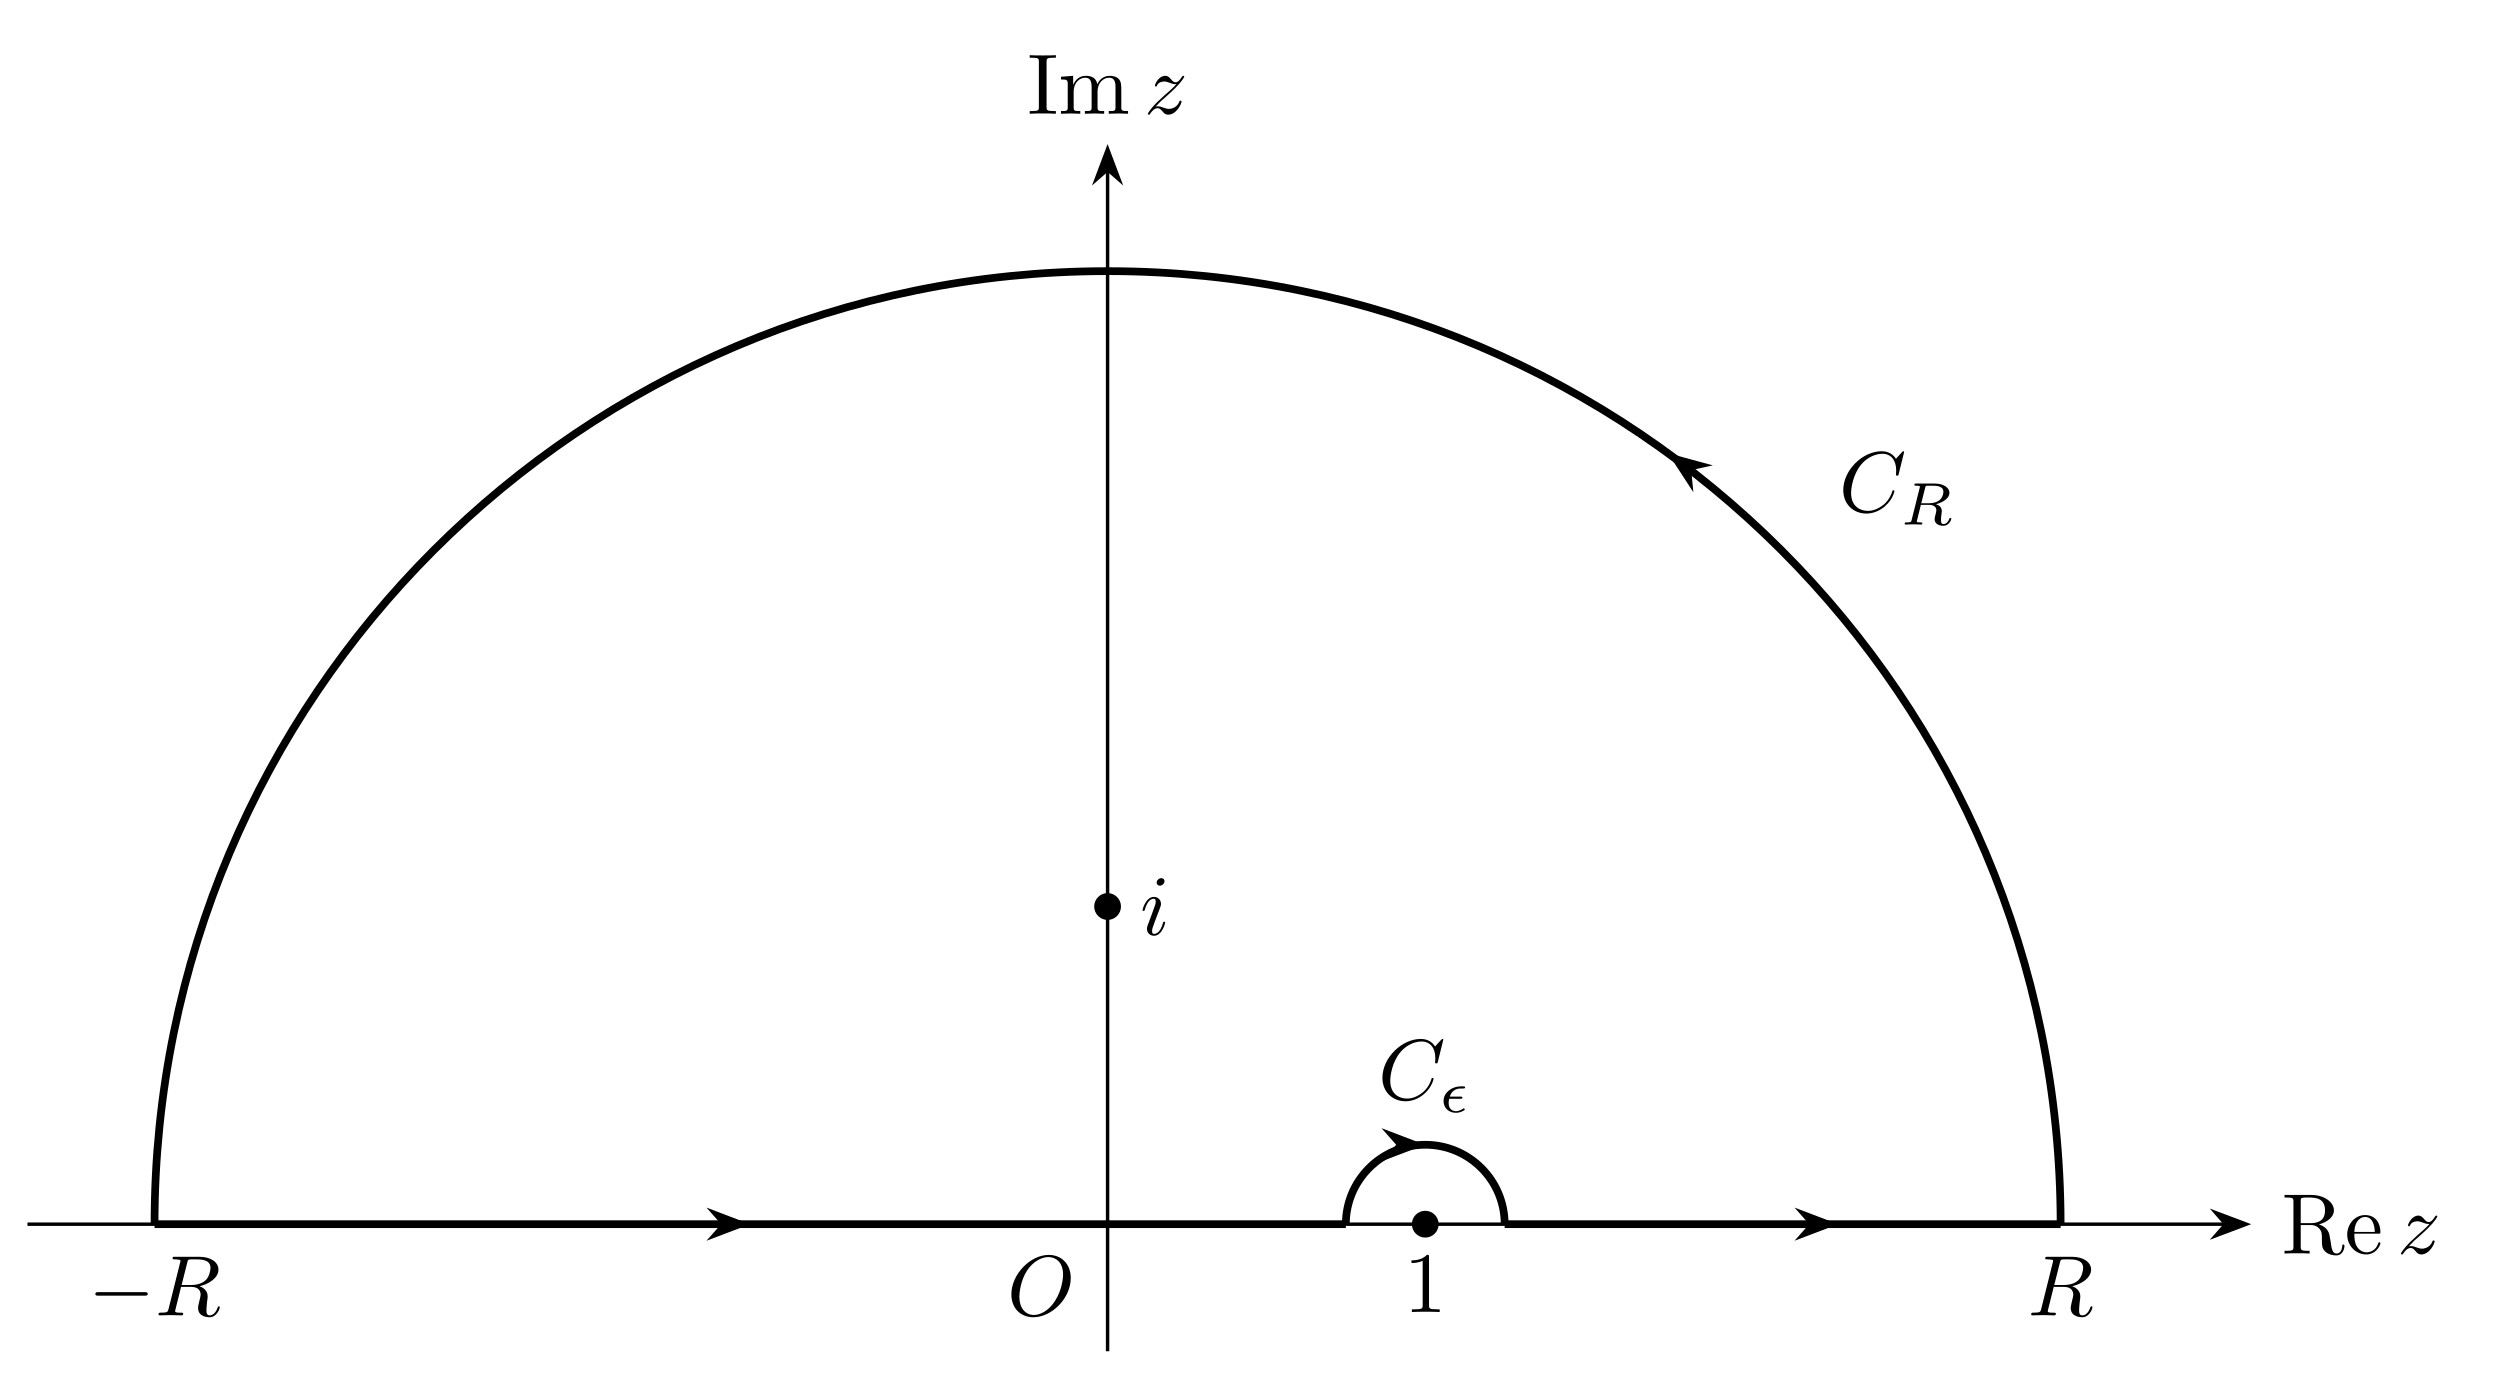
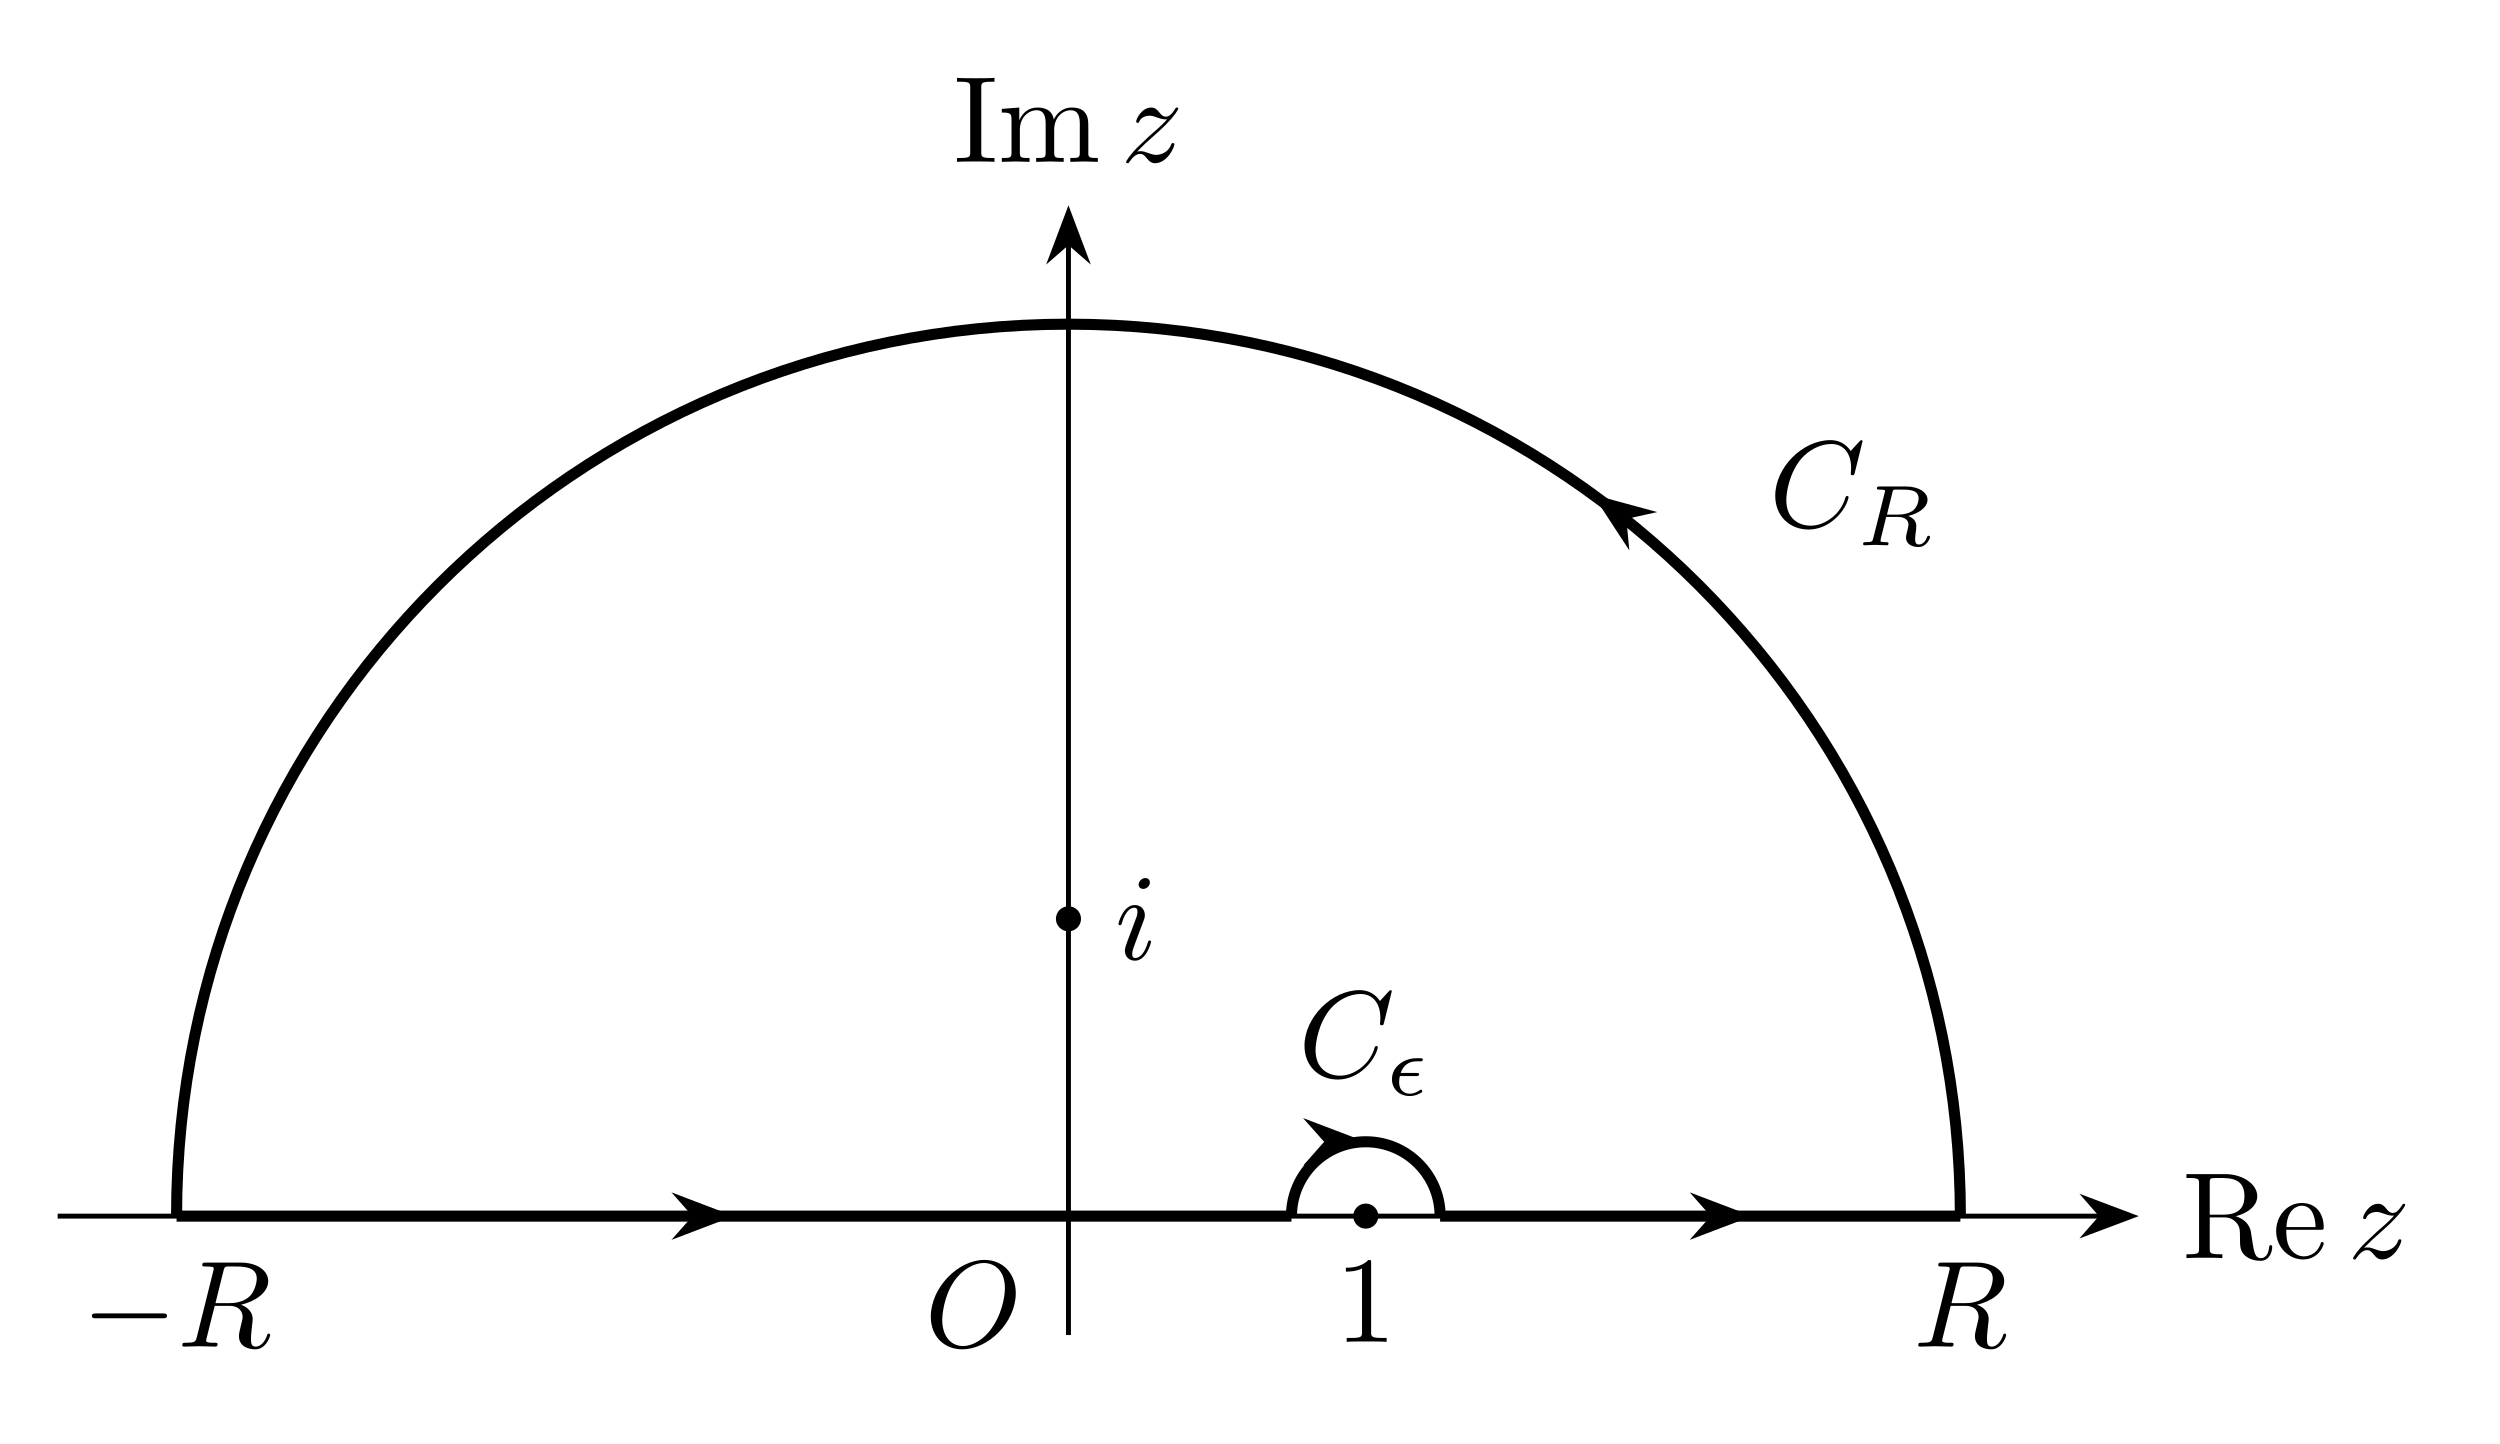
- <svg xmlns="http://www.w3.org/2000/svg" xmlns:xlink="http://www.w3.org/1999/xlink" width="405.25pt" height="223.80pt" viewBox="0 0 289.463 159.856">
+ <svg xmlns="http://www.w3.org/2000/svg" xmlns:xlink="http://www.w3.org/1999/xlink" width="281.89pt" height="162.78pt" viewBox="0 0 201.351 116.275">
  <defs>
    <g>
      <g id="glyph-0-0">
-         <path d="M 2.219 -3.516 L 2.219 -6.078 C 2.219 -6.312 2.219 -6.422 2.438 -6.453 C 2.547 -6.484 2.828 -6.484 3.031 -6.484 C 3.922 -6.484 5.031 -6.438 5.031 -5 C 5.031 -4.312 4.797 -3.516 3.328 -3.516 Z M 4.328 -3.375 C 5.281 -3.625 6.062 -4.219 6.062 -5 C 6.062 -5.953 4.922 -6.781 3.469 -6.781 L 0.344 -6.781 L 0.344 -6.484 L 0.594 -6.484 C 1.344 -6.484 1.375 -6.375 1.375 -6.016 L 1.375 -0.781 C 1.375 -0.422 1.344 -0.312 0.594 -0.312 L 0.344 -0.312 L 0.344 0 C 0.703 -0.031 1.406 -0.031 1.797 -0.031 C 2.188 -0.031 2.891 -0.031 3.25 0 L 3.25 -0.312 L 3.016 -0.312 C 2.25 -0.312 2.219 -0.422 2.219 -0.781 L 2.219 -3.297 L 3.375 -3.297 C 3.531 -3.297 3.938 -3.297 4.297 -2.953 C 4.672 -2.594 4.672 -2.281 4.672 -1.625 C 4.672 -0.969 4.672 -0.578 5.078 -0.203 C 5.484 0.156 6.031 0.219 6.328 0.219 C 7.109 0.219 7.281 -0.594 7.281 -0.875 C 7.281 -0.938 7.281 -1.047 7.141 -1.047 C 7.031 -1.047 7.031 -0.953 7.031 -0.891 C 6.969 -0.172 6.625 0 6.375 0 C 5.891 0 5.797 -0.5 5.672 -1.438 L 5.531 -2.219 C 5.359 -2.859 4.875 -3.188 4.328 -3.375 Z M 4.328 -3.375 " />
+         <path d="M 2.219 -3.5 L 2.219 -6.062 C 2.219 -6.297 2.219 -6.406 2.438 -6.438 C 2.531 -6.453 2.828 -6.453 3.016 -6.453 C 3.906 -6.453 5.016 -6.422 5.016 -4.984 C 5.016 -4.297 4.781 -3.5 3.312 -3.5 Z M 4.312 -3.375 C 5.266 -3.609 6.047 -4.203 6.047 -4.984 C 6.047 -5.938 4.906 -6.766 3.453 -6.766 L 0.344 -6.766 L 0.344 -6.453 L 0.578 -6.453 C 1.344 -6.453 1.359 -6.344 1.359 -6 L 1.359 -0.766 C 1.359 -0.422 1.344 -0.312 0.578 -0.312 L 0.344 -0.312 L 0.344 0 C 0.703 -0.031 1.406 -0.031 1.797 -0.031 C 2.172 -0.031 2.875 -0.031 3.234 0 L 3.234 -0.312 L 3 -0.312 C 2.234 -0.312 2.219 -0.422 2.219 -0.766 L 2.219 -3.281 L 3.359 -3.281 C 3.516 -3.281 3.938 -3.281 4.281 -2.938 C 4.656 -2.578 4.656 -2.281 4.656 -1.609 C 4.656 -0.969 4.656 -0.578 5.062 -0.203 C 5.469 0.156 6.016 0.219 6.312 0.219 C 7.078 0.219 7.25 -0.594 7.25 -0.875 C 7.25 -0.938 7.25 -1.047 7.125 -1.047 C 7.016 -1.047 7.016 -0.953 7 -0.875 C 6.938 -0.172 6.594 0 6.344 0 C 5.859 0 5.781 -0.5 5.641 -1.422 L 5.516 -2.219 C 5.344 -2.859 4.859 -3.188 4.312 -3.375 Z M 4.312 -3.375 " />
      </g>
      <g id="glyph-0-1">
-         <path d="M 1.109 -2.5 C 1.172 -3.984 2 -4.234 2.344 -4.234 C 3.375 -4.234 3.469 -2.891 3.469 -2.5 Z M 1.109 -2.297 L 3.875 -2.297 C 4.094 -2.297 4.125 -2.297 4.125 -2.5 C 4.125 -3.484 3.594 -4.453 2.344 -4.453 C 1.188 -4.453 0.281 -3.422 0.281 -2.188 C 0.281 -0.859 1.328 0.109 2.469 0.109 C 3.672 0.109 4.125 -1 4.125 -1.188 C 4.125 -1.281 4.047 -1.297 4 -1.297 C 3.906 -1.297 3.891 -1.25 3.859 -1.156 C 3.516 -0.141 2.625 -0.141 2.531 -0.141 C 2.031 -0.141 1.625 -0.438 1.406 -0.812 C 1.109 -1.281 1.109 -1.938 1.109 -2.297 Z M 1.109 -2.297 " />
+         <path d="M 1.109 -2.5 C 1.172 -3.969 2 -4.219 2.344 -4.219 C 3.359 -4.219 3.453 -2.875 3.453 -2.5 Z M 1.094 -2.281 L 3.859 -2.281 C 4.078 -2.281 4.109 -2.281 4.109 -2.5 C 4.109 -3.484 3.578 -4.438 2.344 -4.438 C 1.188 -4.438 0.281 -3.422 0.281 -2.172 C 0.281 -0.859 1.312 0.109 2.453 0.109 C 3.672 0.109 4.109 -0.984 4.109 -1.172 C 4.109 -1.281 4.031 -1.297 3.984 -1.297 C 3.891 -1.297 3.875 -1.234 3.859 -1.156 C 3.5 -0.141 2.609 -0.141 2.516 -0.141 C 2.016 -0.141 1.625 -0.438 1.391 -0.797 C 1.094 -1.281 1.094 -1.938 1.094 -2.281 Z M 1.094 -2.281 " />
      </g>
      <g id="glyph-0-2">
-         <path d="M 2.234 -6.016 C 2.234 -6.375 2.266 -6.484 3.047 -6.484 L 3.312 -6.484 L 3.312 -6.781 C 2.969 -6.75 2.172 -6.75 1.797 -6.75 C 1.406 -6.75 0.625 -6.75 0.281 -6.781 L 0.281 -6.484 L 0.531 -6.484 C 1.328 -6.484 1.344 -6.375 1.344 -6.016 L 1.344 -0.781 C 1.344 -0.422 1.328 -0.312 0.531 -0.312 L 0.281 -0.312 L 0.281 0 C 0.625 -0.031 1.406 -0.031 1.781 -0.031 C 2.172 -0.031 2.969 -0.031 3.312 0 L 3.312 -0.312 L 3.047 -0.312 C 2.266 -0.312 2.234 -0.422 2.234 -0.781 Z M 2.234 -6.016 " />
+         <path d="M 2.234 -6 C 2.234 -6.344 2.266 -6.453 3.047 -6.453 L 3.297 -6.453 L 3.297 -6.766 C 2.953 -6.734 2.172 -6.734 1.797 -6.734 C 1.406 -6.734 0.625 -6.734 0.281 -6.766 L 0.281 -6.453 L 0.531 -6.453 C 1.312 -6.453 1.344 -6.344 1.344 -6 L 1.344 -0.766 C 1.344 -0.422 1.312 -0.312 0.531 -0.312 L 0.281 -0.312 L 0.281 0 C 0.625 -0.031 1.406 -0.031 1.781 -0.031 C 2.172 -0.031 2.953 -0.031 3.297 0 L 3.297 -0.312 L 3.047 -0.312 C 2.266 -0.312 2.234 -0.422 2.234 -0.766 Z M 2.234 -6 " />
      </g>
      <g id="glyph-0-3">
-         <path d="M 1.094 -3.422 L 1.094 -0.75 C 1.094 -0.312 0.984 -0.312 0.312 -0.312 L 0.312 0 C 0.672 -0.016 1.172 -0.031 1.438 -0.031 C 1.703 -0.031 2.219 -0.016 2.547 0 L 2.547 -0.312 C 1.891 -0.312 1.781 -0.312 1.781 -0.75 L 1.781 -2.578 C 1.781 -3.625 2.484 -4.172 3.125 -4.172 C 3.75 -4.172 3.859 -3.641 3.859 -3.078 L 3.859 -0.75 C 3.859 -0.312 3.75 -0.312 3.078 -0.312 L 3.078 0 C 3.422 -0.016 3.938 -0.031 4.203 -0.031 C 4.469 -0.031 4.984 -0.016 5.312 0 L 5.312 -0.312 C 4.656 -0.312 4.547 -0.312 4.547 -0.75 L 4.547 -2.578 C 4.547 -3.625 5.25 -4.172 5.891 -4.172 C 6.516 -4.172 6.625 -3.641 6.625 -3.078 L 6.625 -0.75 C 6.625 -0.312 6.516 -0.312 5.844 -0.312 L 5.844 0 C 6.188 -0.016 6.703 -0.031 6.969 -0.031 C 7.219 -0.031 7.734 -0.016 8.078 0 L 8.078 -0.312 C 7.562 -0.312 7.312 -0.312 7.297 -0.609 L 7.297 -2.5 C 7.297 -3.359 7.297 -3.672 7 -4.031 C 6.859 -4.188 6.531 -4.391 5.953 -4.391 C 5.125 -4.391 4.688 -3.797 4.516 -3.422 C 4.375 -4.281 3.641 -4.391 3.188 -4.391 C 2.469 -4.391 2 -3.969 1.719 -3.344 L 1.719 -4.391 L 0.312 -4.281 L 0.312 -3.969 C 1.016 -3.969 1.094 -3.906 1.094 -3.422 Z M 1.094 -3.422 " />
+         <path d="M 1.094 -3.406 L 1.094 -0.75 C 1.094 -0.312 0.984 -0.312 0.312 -0.312 L 0.312 0 C 0.656 -0.016 1.172 -0.031 1.438 -0.031 C 1.688 -0.031 2.203 -0.016 2.547 0 L 2.547 -0.312 C 1.875 -0.312 1.766 -0.312 1.766 -0.75 L 1.766 -2.578 C 1.766 -3.609 2.484 -4.156 3.109 -4.156 C 3.734 -4.156 3.844 -3.625 3.844 -3.062 L 3.844 -0.75 C 3.844 -0.312 3.734 -0.312 3.078 -0.312 L 3.078 0 C 3.422 -0.016 3.922 -0.031 4.188 -0.031 C 4.453 -0.031 4.969 -0.016 5.297 0 L 5.297 -0.312 C 4.641 -0.312 4.531 -0.312 4.531 -0.75 L 4.531 -2.578 C 4.531 -3.609 5.234 -4.156 5.859 -4.156 C 6.484 -4.156 6.594 -3.625 6.594 -3.062 L 6.594 -0.75 C 6.594 -0.312 6.484 -0.312 5.828 -0.312 L 5.828 0 C 6.172 -0.016 6.672 -0.031 6.938 -0.031 C 7.203 -0.031 7.719 -0.016 8.047 0 L 8.047 -0.312 C 7.531 -0.312 7.297 -0.312 7.281 -0.609 L 7.281 -2.5 C 7.281 -3.344 7.281 -3.656 6.969 -4.016 C 6.828 -4.188 6.516 -4.375 5.938 -4.375 C 5.109 -4.375 4.672 -3.781 4.5 -3.406 C 4.359 -4.266 3.625 -4.375 3.188 -4.375 C 2.453 -4.375 1.984 -3.953 1.719 -3.344 L 1.719 -4.375 L 0.312 -4.266 L 0.312 -3.969 C 1.016 -3.969 1.094 -3.891 1.094 -3.406 Z M 1.094 -3.406 " />
      </g>
      <g id="glyph-0-4">
-         <path d="M 2.922 -6.359 C 2.922 -6.594 2.922 -6.625 2.688 -6.625 C 2.078 -5.984 1.203 -5.984 0.891 -5.984 L 0.891 -5.672 C 1.078 -5.672 1.672 -5.672 2.188 -5.938 L 2.188 -0.781 C 2.188 -0.422 2.156 -0.312 1.266 -0.312 L 0.938 -0.312 L 0.938 0 C 1.297 -0.031 2.156 -0.031 2.547 -0.031 C 2.953 -0.031 3.812 -0.031 4.156 0 L 4.156 -0.312 L 3.844 -0.312 C 2.953 -0.312 2.922 -0.422 2.922 -0.781 Z M 2.922 -6.359 " />
+         <path d="M 2.906 -6.344 C 2.906 -6.578 2.906 -6.594 2.688 -6.594 C 2.078 -5.969 1.203 -5.969 0.875 -5.969 L 0.875 -5.656 C 1.078 -5.656 1.672 -5.656 2.172 -5.906 L 2.172 -0.781 C 2.172 -0.422 2.156 -0.312 1.266 -0.312 L 0.938 -0.312 L 0.938 0 C 1.281 -0.031 2.156 -0.031 2.547 -0.031 C 2.938 -0.031 3.797 -0.031 4.156 0 L 4.156 -0.312 L 3.828 -0.312 C 2.938 -0.312 2.906 -0.422 2.906 -0.781 Z M 2.906 -6.344 " />
      </g>
      <g id="glyph-1-0">
-         <path d="M 1.328 -0.828 C 1.859 -1.406 2.141 -1.656 2.5 -1.953 C 2.5 -1.969 3.125 -2.5 3.484 -2.859 C 4.422 -3.781 4.641 -4.25 4.641 -4.297 C 4.641 -4.391 4.547 -4.391 4.531 -4.391 C 4.469 -4.391 4.438 -4.375 4.375 -4.281 C 4.078 -3.812 3.875 -3.641 3.641 -3.641 C 3.406 -3.641 3.281 -3.797 3.125 -3.969 C 2.938 -4.188 2.766 -4.391 2.438 -4.391 C 1.703 -4.391 1.25 -3.469 1.25 -3.266 C 1.25 -3.203 1.266 -3.156 1.359 -3.156 C 1.453 -3.156 1.469 -3.203 1.484 -3.266 C 1.672 -3.719 2.25 -3.734 2.328 -3.734 C 2.547 -3.734 2.734 -3.656 2.969 -3.578 C 3.359 -3.422 3.469 -3.422 3.734 -3.422 C 3.375 -3 2.531 -2.281 2.344 -2.125 L 1.453 -1.297 C 0.781 -0.625 0.422 -0.062 0.422 0.016 C 0.422 0.109 0.531 0.109 0.547 0.109 C 0.625 0.109 0.641 0.094 0.703 -0.016 C 0.938 -0.375 1.234 -0.641 1.547 -0.641 C 1.781 -0.641 1.875 -0.547 2.125 -0.266 C 2.297 -0.047 2.469 0.109 2.766 0.109 C 3.75 0.109 4.328 -1.156 4.328 -1.422 C 4.328 -1.469 4.281 -1.516 4.203 -1.516 C 4.109 -1.516 4.094 -1.453 4.062 -1.391 C 3.828 -0.75 3.203 -0.562 2.875 -0.562 C 2.672 -0.562 2.5 -0.609 2.281 -0.688 C 1.953 -0.812 1.797 -0.859 1.594 -0.859 C 1.562 -0.859 1.406 -0.859 1.328 -0.828 Z M 1.328 -0.828 " />
+         <path d="M 1.312 -0.828 C 1.859 -1.391 2.141 -1.641 2.5 -1.953 C 2.5 -1.969 3.109 -2.484 3.469 -2.844 C 4.406 -3.766 4.625 -4.234 4.625 -4.281 C 4.625 -4.375 4.531 -4.375 4.516 -4.375 C 4.453 -4.375 4.422 -4.359 4.375 -4.266 C 4.078 -3.797 3.859 -3.641 3.625 -3.641 C 3.391 -3.641 3.266 -3.781 3.125 -3.953 C 2.938 -4.188 2.766 -4.375 2.438 -4.375 C 1.688 -4.375 1.234 -3.453 1.234 -3.25 C 1.234 -3.203 1.266 -3.141 1.359 -3.141 C 1.453 -3.141 1.469 -3.188 1.484 -3.25 C 1.672 -3.703 2.25 -3.719 2.328 -3.719 C 2.531 -3.719 2.719 -3.641 2.953 -3.562 C 3.344 -3.422 3.453 -3.422 3.719 -3.422 C 3.359 -2.984 2.531 -2.281 2.344 -2.125 L 1.453 -1.281 C 0.766 -0.625 0.422 -0.062 0.422 0.016 C 0.422 0.109 0.531 0.109 0.547 0.109 C 0.625 0.109 0.641 0.094 0.703 -0.016 C 0.938 -0.359 1.234 -0.641 1.547 -0.641 C 1.766 -0.641 1.875 -0.547 2.125 -0.25 C 2.281 -0.047 2.469 0.109 2.75 0.109 C 3.734 0.109 4.312 -1.156 4.312 -1.422 C 4.312 -1.469 4.266 -1.516 4.188 -1.516 C 4.094 -1.516 4.078 -1.453 4.047 -1.391 C 3.828 -0.75 3.188 -0.562 2.859 -0.562 C 2.672 -0.562 2.484 -0.609 2.281 -0.688 C 1.938 -0.812 1.797 -0.859 1.578 -0.859 C 1.562 -0.859 1.406 -0.859 1.312 -0.828 Z M 1.312 -0.828 " />
      </g>
      <g id="glyph-1-1">
-         <path d="M 2.828 -6.219 C 2.828 -6.406 2.688 -6.562 2.453 -6.562 C 2.188 -6.562 1.922 -6.312 1.922 -6.047 C 1.922 -5.859 2.062 -5.688 2.297 -5.688 C 2.531 -5.688 2.828 -5.906 2.828 -6.219 Z M 2.062 -2.469 C 2.188 -2.766 2.188 -2.781 2.281 -3.047 C 2.359 -3.25 2.422 -3.391 2.422 -3.578 C 2.422 -4.031 2.094 -4.391 1.594 -4.391 C 0.672 -4.391 0.281 -2.953 0.281 -2.859 C 0.281 -2.766 0.391 -2.766 0.406 -2.766 C 0.5 -2.766 0.516 -2.781 0.562 -2.938 C 0.828 -3.875 1.234 -4.172 1.562 -4.172 C 1.656 -4.172 1.812 -4.172 1.812 -3.859 C 1.812 -3.641 1.75 -3.438 1.703 -3.344 C 1.625 -3.078 1.188 -1.922 1.031 -1.5 C 0.922 -1.25 0.797 -0.922 0.797 -0.703 C 0.797 -0.234 1.141 0.109 1.609 0.109 C 2.547 0.109 2.906 -1.328 2.906 -1.422 C 2.906 -1.516 2.828 -1.516 2.797 -1.516 C 2.688 -1.516 2.688 -1.484 2.641 -1.344 C 2.469 -0.719 2.141 -0.109 1.625 -0.109 C 1.453 -0.109 1.391 -0.203 1.391 -0.438 C 1.391 -0.688 1.453 -0.828 1.672 -1.438 Z M 2.062 -2.469 " />
+         <path d="M 2.812 -6.188 C 2.812 -6.391 2.672 -6.547 2.453 -6.547 C 2.172 -6.547 1.906 -6.297 1.906 -6.016 C 1.906 -5.828 2.047 -5.672 2.281 -5.672 C 2.516 -5.672 2.812 -5.891 2.812 -6.188 Z M 2.062 -2.469 C 2.172 -2.75 2.172 -2.781 2.281 -3.047 C 2.359 -3.234 2.406 -3.375 2.406 -3.562 C 2.406 -4.016 2.094 -4.375 1.594 -4.375 C 0.656 -4.375 0.281 -2.938 0.281 -2.859 C 0.281 -2.75 0.391 -2.75 0.406 -2.75 C 0.5 -2.75 0.516 -2.781 0.562 -2.938 C 0.828 -3.859 1.234 -4.156 1.562 -4.156 C 1.641 -4.156 1.812 -4.156 1.812 -3.844 C 1.812 -3.641 1.75 -3.422 1.703 -3.328 C 1.625 -3.078 1.172 -1.922 1.016 -1.5 C 0.922 -1.234 0.797 -0.906 0.797 -0.703 C 0.797 -0.234 1.125 0.109 1.609 0.109 C 2.531 0.109 2.906 -1.328 2.906 -1.422 C 2.906 -1.516 2.812 -1.516 2.781 -1.516 C 2.688 -1.516 2.688 -1.484 2.641 -1.344 C 2.453 -0.719 2.125 -0.109 1.625 -0.109 C 1.453 -0.109 1.391 -0.203 1.391 -0.438 C 1.391 -0.688 1.453 -0.828 1.672 -1.422 Z M 2.062 -2.469 " />
      </g>
      <g id="glyph-1-2">
-         <path d="M 7.547 -6.906 C 7.547 -6.938 7.531 -7 7.438 -7 C 7.406 -7 7.406 -7 7.297 -6.891 L 6.594 -6.125 C 6.516 -6.266 6.047 -7 4.953 -7 C 2.734 -7 0.5 -4.812 0.5 -2.5 C 0.5 -0.859 1.672 0.219 3.188 0.219 C 4.047 0.219 4.812 -0.172 5.344 -0.641 C 6.266 -1.453 6.422 -2.359 6.422 -2.391 C 6.422 -2.484 6.328 -2.484 6.312 -2.484 C 6.25 -2.484 6.203 -2.469 6.188 -2.391 C 6.094 -2.094 5.859 -1.391 5.172 -0.812 C 4.484 -0.266 3.859 -0.094 3.344 -0.094 C 2.453 -0.094 1.406 -0.609 1.406 -2.156 C 1.406 -2.719 1.609 -4.328 2.609 -5.5 C 3.203 -6.203 4.141 -6.703 5.031 -6.703 C 6.047 -6.703 6.625 -5.938 6.625 -4.781 C 6.625 -4.375 6.594 -4.375 6.594 -4.266 C 6.594 -4.172 6.703 -4.172 6.75 -4.172 C 6.875 -4.172 6.875 -4.188 6.922 -4.375 Z M 7.547 -6.906 " />
+         <path d="M 7.531 -6.891 C 7.531 -6.922 7.516 -6.984 7.422 -6.984 C 7.391 -6.984 7.375 -6.969 7.266 -6.859 L 6.578 -6.109 C 6.484 -6.234 6.031 -6.984 4.938 -6.984 C 2.719 -6.984 0.5 -4.797 0.5 -2.5 C 0.5 -0.859 1.672 0.219 3.188 0.219 C 4.047 0.219 4.797 -0.172 5.312 -0.641 C 6.234 -1.453 6.406 -2.344 6.406 -2.375 C 6.406 -2.484 6.312 -2.484 6.297 -2.484 C 6.234 -2.484 6.188 -2.453 6.156 -2.375 C 6.078 -2.094 5.844 -1.391 5.156 -0.812 C 4.484 -0.25 3.859 -0.094 3.344 -0.094 C 2.453 -0.094 1.391 -0.609 1.391 -2.156 C 1.391 -2.719 1.609 -4.312 2.594 -5.484 C 3.203 -6.188 4.125 -6.672 5.016 -6.672 C 6.016 -6.672 6.609 -5.906 6.609 -4.766 C 6.609 -4.375 6.578 -4.359 6.578 -4.266 C 6.578 -4.156 6.688 -4.156 6.719 -4.156 C 6.859 -4.156 6.859 -4.188 6.906 -4.359 Z M 7.531 -6.891 " />
      </g>
      <g id="glyph-1-3">
-         <path d="M 3.734 -6.109 C 3.781 -6.344 3.812 -6.438 4 -6.469 C 4.094 -6.484 4.406 -6.484 4.609 -6.484 C 5.312 -6.484 6.422 -6.484 6.422 -5.5 C 6.422 -5.156 6.266 -4.469 5.875 -4.078 C 5.609 -3.828 5.094 -3.516 4.188 -3.516 L 3.078 -3.516 Z M 5.156 -3.375 C 6.156 -3.594 7.344 -4.297 7.344 -5.297 C 7.344 -6.156 6.453 -6.781 5.141 -6.781 L 2.312 -6.781 C 2.109 -6.781 2.031 -6.781 2.031 -6.594 C 2.031 -6.484 2.109 -6.484 2.312 -6.484 C 2.328 -6.484 2.516 -6.484 2.688 -6.453 C 2.859 -6.438 2.953 -6.422 2.953 -6.297 C 2.953 -6.266 2.938 -6.234 2.906 -6.109 L 1.578 -0.781 C 1.484 -0.391 1.453 -0.312 0.672 -0.312 C 0.5 -0.312 0.406 -0.312 0.406 -0.109 C 0.406 0 0.531 0 0.547 0 C 0.828 0 1.516 -0.031 1.797 -0.031 C 2.078 -0.031 2.781 0 3.062 0 C 3.141 0 3.266 0 3.266 -0.203 C 3.266 -0.312 3.172 -0.312 2.984 -0.312 C 2.609 -0.312 2.328 -0.312 2.328 -0.484 C 2.328 -0.547 2.359 -0.594 2.359 -0.656 L 3.016 -3.297 L 4.203 -3.297 C 5.109 -3.297 5.281 -2.734 5.281 -2.391 C 5.281 -2.234 5.203 -1.922 5.141 -1.703 C 5.078 -1.422 4.984 -1.047 4.984 -0.859 C 4.984 0.219 6.188 0.219 6.312 0.219 C 7.156 0.219 7.5 -0.781 7.5 -0.922 C 7.5 -1.047 7.391 -1.047 7.391 -1.047 C 7.297 -1.047 7.281 -0.969 7.25 -0.906 C 7 -0.172 6.578 0 6.344 0 C 6.016 0 5.953 -0.219 5.953 -0.609 C 5.953 -0.922 6.016 -1.422 6.047 -1.734 C 6.078 -1.875 6.094 -2.062 6.094 -2.203 C 6.094 -2.969 5.422 -3.281 5.156 -3.375 Z M 5.156 -3.375 " />
+         <path d="M 3.719 -6.078 C 3.781 -6.312 3.797 -6.422 4 -6.453 C 4.078 -6.453 4.391 -6.453 4.594 -6.453 C 5.297 -6.453 6.406 -6.453 6.406 -5.484 C 6.406 -5.141 6.234 -4.453 5.859 -4.078 C 5.594 -3.812 5.078 -3.5 4.188 -3.5 L 3.078 -3.5 Z M 5.141 -3.375 C 6.141 -3.594 7.328 -4.281 7.328 -5.281 C 7.328 -6.125 6.422 -6.766 5.125 -6.766 L 2.312 -6.766 C 2.109 -6.766 2.016 -6.766 2.016 -6.562 C 2.016 -6.453 2.109 -6.453 2.297 -6.453 C 2.312 -6.453 2.5 -6.453 2.672 -6.438 C 2.859 -6.422 2.938 -6.406 2.938 -6.281 C 2.938 -6.234 2.938 -6.219 2.906 -6.094 L 1.578 -0.766 C 1.469 -0.391 1.453 -0.312 0.672 -0.312 C 0.5 -0.312 0.406 -0.312 0.406 -0.109 C 0.406 0 0.531 0 0.547 0 C 0.828 0 1.516 -0.031 1.797 -0.031 C 2.078 -0.031 2.781 0 3.047 0 C 3.125 0 3.25 0 3.25 -0.203 C 3.25 -0.312 3.156 -0.312 2.969 -0.312 C 2.609 -0.312 2.328 -0.312 2.328 -0.484 C 2.328 -0.547 2.344 -0.594 2.359 -0.656 L 3.016 -3.281 L 4.188 -3.281 C 5.094 -3.281 5.266 -2.719 5.266 -2.375 C 5.266 -2.234 5.188 -1.922 5.125 -1.688 C 5.062 -1.422 4.969 -1.047 4.969 -0.859 C 4.969 0.219 6.156 0.219 6.297 0.219 C 7.125 0.219 7.484 -0.781 7.484 -0.922 C 7.484 -1.047 7.375 -1.047 7.359 -1.047 C 7.266 -1.047 7.25 -0.969 7.234 -0.906 C 6.984 -0.172 6.562 0 6.328 0 C 6 0 5.938 -0.219 5.938 -0.609 C 5.938 -0.906 6 -1.422 6.031 -1.734 C 6.047 -1.875 6.078 -2.062 6.078 -2.203 C 6.078 -2.969 5.406 -3.266 5.141 -3.375 Z M 5.141 -3.375 " />
      </g>
      <g id="glyph-1-4">
-         <path d="M 7.359 -4.328 C 7.359 -5.938 6.297 -7 4.812 -7 C 2.672 -7 0.484 -4.75 0.484 -2.438 C 0.484 -0.781 1.594 0.219 3.031 0.219 C 5.141 0.219 7.359 -1.953 7.359 -4.328 Z M 3.094 -0.047 C 2.109 -0.047 1.406 -0.844 1.406 -2.156 C 1.406 -2.594 1.547 -4.047 2.312 -5.203 C 3 -6.234 3.969 -6.75 4.766 -6.75 C 5.578 -6.75 6.469 -6.203 6.469 -4.719 C 6.469 -4 6.203 -2.453 5.219 -1.234 C 4.734 -0.625 3.922 -0.047 3.094 -0.047 Z M 3.094 -0.047 " />
+         <path d="M 7.328 -4.312 C 7.328 -5.906 6.281 -6.984 4.797 -6.984 C 2.672 -6.984 0.484 -4.734 0.484 -2.422 C 0.484 -0.781 1.594 0.219 3.016 0.219 C 5.125 0.219 7.328 -1.953 7.328 -4.312 Z M 3.078 -0.047 C 2.094 -0.047 1.406 -0.844 1.406 -2.156 C 1.406 -2.578 1.547 -4.031 2.312 -5.188 C 2.984 -6.219 3.969 -6.734 4.75 -6.734 C 5.562 -6.734 6.453 -6.188 6.453 -4.703 C 6.453 -4 6.188 -2.453 5.203 -1.234 C 4.719 -0.625 3.906 -0.047 3.078 -0.047 Z M 3.078 -0.047 " />
      </g>
      <g id="glyph-2-0">
-         <path d="M 2.422 -1.562 C 2.531 -1.562 2.656 -1.562 2.656 -1.688 C 2.656 -1.812 2.562 -1.812 2.422 -1.812 L 1.188 -1.812 C 1.391 -2.438 1.844 -2.75 2.453 -2.75 L 2.719 -2.75 C 2.828 -2.75 2.969 -2.75 2.969 -2.875 C 2.969 -3 2.859 -3 2.734 -3 L 2.438 -3 C 1.516 -3 0.469 -2.344 0.469 -1.297 C 0.469 -0.484 1.094 0.062 1.891 0.062 C 2.109 0.062 2.406 0.031 2.766 -0.172 C 2.906 -0.25 2.922 -0.266 2.922 -0.312 C 2.922 -0.328 2.922 -0.453 2.812 -0.453 C 2.781 -0.453 2.781 -0.438 2.734 -0.422 C 2.484 -0.25 2.203 -0.125 1.906 -0.125 C 1.641 -0.125 1.062 -0.266 1.062 -1.062 C 1.062 -1.156 1.062 -1.297 1.125 -1.562 Z M 2.422 -1.562 " />
+         <path d="M 2.422 -1.547 C 2.531 -1.547 2.656 -1.547 2.656 -1.688 C 2.656 -1.797 2.547 -1.797 2.422 -1.797 L 1.172 -1.797 C 1.391 -2.438 1.844 -2.734 2.453 -2.734 L 2.719 -2.734 C 2.828 -2.734 2.953 -2.734 2.953 -2.875 C 2.953 -2.984 2.859 -2.984 2.719 -2.984 L 2.422 -2.984 C 1.5 -2.984 0.469 -2.344 0.469 -1.297 C 0.469 -0.484 1.094 0.062 1.891 0.062 C 2.109 0.062 2.391 0.031 2.766 -0.172 C 2.906 -0.25 2.906 -0.266 2.906 -0.312 C 2.906 -0.328 2.906 -0.453 2.812 -0.453 C 2.781 -0.453 2.766 -0.438 2.719 -0.422 C 2.484 -0.25 2.188 -0.125 1.906 -0.125 C 1.625 -0.125 1.047 -0.266 1.047 -1.047 C 1.047 -1.156 1.047 -1.297 1.109 -1.547 Z M 2.422 -1.547 " />
      </g>
      <g id="glyph-2-1">
-         <path d="M 2.875 -4.266 C 2.922 -4.453 2.938 -4.484 3.094 -4.5 L 3.531 -4.5 C 4.172 -4.5 4.984 -4.5 4.984 -3.781 C 4.984 -3.5 4.844 -3.062 4.516 -2.812 C 4.234 -2.594 3.797 -2.469 3.328 -2.469 L 2.422 -2.469 Z M 4.125 -2.359 C 4.953 -2.562 5.688 -3.062 5.688 -3.672 C 5.688 -4.281 4.984 -4.75 3.984 -4.75 L 1.844 -4.75 C 1.703 -4.75 1.625 -4.75 1.625 -4.594 C 1.625 -4.5 1.703 -4.5 1.844 -4.5 C 1.844 -4.5 1.984 -4.5 2.109 -4.484 C 2.25 -4.469 2.266 -4.453 2.266 -4.391 C 2.266 -4.375 2.266 -4.344 2.234 -4.234 L 1.312 -0.547 C 1.266 -0.312 1.25 -0.25 0.703 -0.25 C 0.578 -0.25 0.5 -0.25 0.5 -0.109 C 0.5 -0.031 0.547 0 0.609 0 C 0.734 0 0.891 -0.016 1.031 -0.016 C 1.172 -0.016 1.375 -0.031 1.5 -0.031 C 1.641 -0.031 1.797 -0.016 1.938 -0.016 C 2.094 -0.016 2.266 0 2.406 0 C 2.438 0 2.547 0 2.547 -0.141 C 2.547 -0.25 2.484 -0.25 2.328 -0.25 C 2.219 -0.25 2.188 -0.25 2.062 -0.266 C 1.906 -0.281 1.906 -0.297 1.906 -0.375 C 1.906 -0.375 1.906 -0.422 1.938 -0.516 L 2.375 -2.281 L 3.312 -2.281 C 3.922 -2.281 4.172 -1.984 4.172 -1.656 C 4.172 -1.562 4.109 -1.328 4.078 -1.172 C 3.984 -0.844 3.969 -0.75 3.969 -0.625 C 3.969 -0.078 4.469 0.141 4.984 0.141 C 5.625 0.141 5.906 -0.547 5.906 -0.672 C 5.906 -0.688 5.891 -0.766 5.781 -0.766 C 5.688 -0.766 5.688 -0.719 5.656 -0.641 C 5.562 -0.344 5.312 -0.062 5.016 -0.062 C 4.828 -0.062 4.703 -0.125 4.703 -0.5 C 4.703 -0.688 4.734 -1.047 4.766 -1.234 C 4.797 -1.422 4.797 -1.484 4.797 -1.562 C 4.797 -1.641 4.797 -1.859 4.609 -2.078 C 4.469 -2.219 4.281 -2.312 4.125 -2.359 Z M 4.125 -2.359 " />
+         <path d="M 2.859 -4.25 C 2.906 -4.453 2.922 -4.469 3.078 -4.484 L 3.531 -4.484 C 4.172 -4.484 4.969 -4.484 4.969 -3.781 C 4.969 -3.484 4.828 -3.047 4.516 -2.797 C 4.219 -2.578 3.797 -2.469 3.312 -2.469 L 2.422 -2.469 Z M 4.125 -2.359 C 4.953 -2.547 5.688 -3.047 5.688 -3.672 C 5.688 -4.266 4.969 -4.734 3.969 -4.734 L 1.844 -4.734 C 1.703 -4.734 1.609 -4.734 1.609 -4.578 C 1.609 -4.484 1.703 -4.484 1.844 -4.484 C 1.844 -4.484 1.984 -4.484 2.109 -4.469 C 2.25 -4.453 2.266 -4.453 2.266 -4.375 C 2.266 -4.359 2.266 -4.328 2.234 -4.219 L 1.312 -0.547 C 1.25 -0.312 1.234 -0.25 0.703 -0.25 C 0.578 -0.25 0.5 -0.25 0.5 -0.109 C 0.5 -0.031 0.547 0 0.609 0 C 0.734 0 0.891 -0.016 1.031 -0.016 C 1.172 -0.016 1.359 -0.031 1.484 -0.031 C 1.625 -0.031 1.797 -0.016 1.938 -0.016 C 2.078 -0.016 2.25 0 2.406 0 C 2.438 0 2.547 0 2.547 -0.141 C 2.547 -0.25 2.484 -0.25 2.312 -0.25 C 2.203 -0.25 2.172 -0.25 2.047 -0.266 C 1.906 -0.281 1.906 -0.297 1.906 -0.375 C 1.906 -0.375 1.906 -0.422 1.922 -0.516 L 2.359 -2.281 L 3.312 -2.281 C 3.906 -2.281 4.156 -1.984 4.156 -1.656 C 4.156 -1.562 4.094 -1.328 4.062 -1.172 C 3.984 -0.844 3.953 -0.75 3.953 -0.625 C 3.953 -0.078 4.453 0.141 4.969 0.141 C 5.609 0.141 5.891 -0.547 5.891 -0.672 C 5.891 -0.688 5.875 -0.766 5.766 -0.766 C 5.688 -0.766 5.672 -0.719 5.641 -0.641 C 5.547 -0.344 5.297 -0.062 5 -0.062 C 4.828 -0.062 4.688 -0.125 4.688 -0.5 C 4.688 -0.688 4.734 -1.047 4.766 -1.234 C 4.781 -1.422 4.781 -1.484 4.781 -1.547 C 4.781 -1.641 4.781 -1.859 4.594 -2.062 C 4.453 -2.219 4.281 -2.297 4.125 -2.359 Z M 4.125 -2.359 " />
      </g>
      <g id="glyph-3-0">
-         <path d="M 6.547 -2.281 C 6.719 -2.281 6.891 -2.281 6.891 -2.484 C 6.891 -2.688 6.719 -2.688 6.547 -2.688 L 1.172 -2.688 C 1 -2.688 0.828 -2.688 0.828 -2.484 C 0.828 -2.281 1 -2.281 1.172 -2.281 Z M 6.547 -2.281 " />
+         <path d="M 6.531 -2.281 C 6.703 -2.281 6.875 -2.281 6.875 -2.484 C 6.875 -2.672 6.703 -2.672 6.531 -2.672 L 1.172 -2.672 C 1 -2.672 0.828 -2.672 0.828 -2.484 C 0.828 -2.281 1 -2.281 1.172 -2.281 Z M 6.531 -2.281 " />
      </g>
    </g>
  </defs>
-   <path fill="none" stroke-width="0.399" stroke-linecap="butt" stroke-linejoin="miter" stroke="rgb(0%, 0%, 0%)" stroke-opacity="1" stroke-miterlimit="10" d="M -125.293 -0.001 L 129.6 -0.001 " transform="matrix(0.998148, 0, 0, -0.998148, 128.2411, 141.7413)" />
-   <path fill-rule="nonzero" fill="rgb(0%, 0%, 0%)" fill-opacity="1" stroke-width="0.399" stroke-linecap="butt" stroke-linejoin="miter" stroke="rgb(0%, 0%, 0%)" stroke-opacity="1" stroke-miterlimit="10" d="M 4.216 -0.001 L 0.643 1.345 L 1.817 -0.001 L 0.643 -1.347 Z M 4.216 -0.001 " transform="matrix(0.998148, 0, 0, -0.998148, 255.8858, 141.7413)" />
+   <path fill="none" stroke-width="0.399" stroke-linecap="butt" stroke-linejoin="miter" stroke="rgb(0%, 0%, 0%)" stroke-opacity="1" stroke-miterlimit="10" d="M -81.922 -0.001 L 83.679 -0.001 " transform="matrix(0.993803, 0, 0, -0.993803, 86.05466, 97.94827)" />
+   <path fill-rule="nonzero" fill="rgb(0%, 0%, 0%)" fill-opacity="1" stroke-width="0.399" stroke-linecap="butt" stroke-linejoin="miter" stroke="rgb(0%, 0%, 0%)" stroke-opacity="1" stroke-miterlimit="10" d="M 4.215 -0.001 L 0.642 1.347 L 1.817 -0.001 L 0.642 -1.345 Z M 4.215 -0.001 " transform="matrix(0.993803, 0, 0, -0.993803, 167.5067, 97.94827)" />
  <g fill="rgb(0%, 0%, 0%)" fill-opacity="1">
-     <use xlink:href="#glyph-0-0" x="264.171" y="145.139" />
-     <use xlink:href="#glyph-0-1" x="271.491" y="145.139" />
+     <use xlink:href="#glyph-0-0" x="175.756" y="101.331" />
+     <use xlink:href="#glyph-0-1" x="183.044" y="101.331" />
  </g>
  <g fill="rgb(0%, 0%, 0%)" fill-opacity="1">
-     <use xlink:href="#glyph-1-0" x="277.568" y="145.139" />
+     <use xlink:href="#glyph-1-0" x="189.095" y="101.331" />
  </g>
-   <path fill="none" stroke-width="0.399" stroke-linecap="butt" stroke-linejoin="miter" stroke="rgb(0%, 0%, 0%)" stroke-opacity="1" stroke-miterlimit="10" d="M 0.001 -14.739 L 0.001 122.229 " transform="matrix(0.998148, 0, 0, -0.998148, 128.2411, 141.7413)" />
-   <path fill-rule="nonzero" fill="rgb(0%, 0%, 0%)" fill-opacity="1" stroke-width="0.399" stroke-linecap="butt" stroke-linejoin="miter" stroke="rgb(0%, 0%, 0%)" stroke-opacity="1" stroke-miterlimit="10" d="M 4.215 -0.001 L 0.642 1.345 L 1.816 -0.001 L 0.642 -1.347 Z M 4.215 -0.001 " transform="matrix(0, -0.998148, -0.998148, 0, 128.2411, 21.45363)" />
+   <path fill="none" stroke-width="0.399" stroke-linecap="butt" stroke-linejoin="miter" stroke="rgb(0%, 0%, 0%)" stroke-opacity="1" stroke-miterlimit="10" d="M 0 -9.639 L 0 78.859 " transform="matrix(0.993803, 0, 0, -0.993803, 86.05466, 97.94827)" />
+   <path fill-rule="nonzero" fill="rgb(0%, 0%, 0%)" fill-opacity="1" stroke-width="0.399" stroke-linecap="butt" stroke-linejoin="miter" stroke="rgb(0%, 0%, 0%)" stroke-opacity="1" stroke-miterlimit="10" d="M 4.214 -0 L 0.645 1.344 L 1.816 -0 L 0.645 -1.344 Z M 4.214 -0 " transform="matrix(0, -0.993803, -0.993803, 0, 86.05466, 21.28567)" />
  <g fill="rgb(0%, 0%, 0%)" fill-opacity="1">
-     <use xlink:href="#glyph-0-2" x="118.943" y="13.169" />
-     <use xlink:href="#glyph-0-3" x="122.534" y="13.169" />
+     <use xlink:href="#glyph-0-2" x="76.797" y="13.036" />
+     <use xlink:href="#glyph-0-3" x="80.373" y="13.036" />
  </g>
  <g fill="rgb(0%, 0%, 0%)" fill-opacity="1">
-     <use xlink:href="#glyph-1-0" x="132.478" y="13.169" />
+     <use xlink:href="#glyph-1-0" x="90.273" y="13.036" />
  </g>
-   <path fill="none" stroke-width="0.897" stroke-linecap="butt" stroke-linejoin="miter" stroke="rgb(0%, 0%, 0%)" stroke-opacity="1" stroke-miterlimit="10" d="M -110.551 -0.001 L 27.638 -0.001 " transform="matrix(0.998148, 0, 0, -0.998148, 128.2411, 141.7413)" />
-   <path fill-rule="nonzero" fill="rgb(0%, 0%, 0%)" fill-opacity="1" stroke-width="0.841" stroke-linecap="butt" stroke-linejoin="miter" stroke="rgb(0%, 0%, 0%)" stroke-opacity="1" stroke-miterlimit="10" d="M 3.783 -0.001 L 1.356 0.923 L 2.174 -0.001 L 1.356 -0.924 Z M 3.783 -0.001 " transform="matrix(0.998148, 0, 0, -0.998148, 81.88838, 141.7413)" />
-   <path fill="none" stroke-width="0.897" stroke-linecap="butt" stroke-linejoin="miter" stroke="rgb(0%, 0%, 0%)" stroke-opacity="1" stroke-miterlimit="10" d="M 27.638 -0.001 C 27.638 5.087 31.763 9.212 36.851 9.212 C 41.938 9.212 46.063 5.087 46.063 -0.001 " transform="matrix(0.998148, 0, 0, -0.998148, 128.2411, 141.7413)" />
-   <path fill-rule="nonzero" fill="rgb(0%, 0%, 0%)" fill-opacity="1" stroke-width="0.841" stroke-linecap="butt" stroke-linejoin="miter" stroke="rgb(0%, 0%, 0%)" stroke-opacity="1" stroke-miterlimit="10" d="M 3.784 -0.001 L 1.358 0.924 L 2.176 0 L 1.357 -0.923 Z M 3.784 -0.001 " transform="matrix(0.998128, -0.000459148, -0.000459148, -0.998128, 160.0472, 132.548)" />
-   <path fill="none" stroke-width="0.897" stroke-linecap="butt" stroke-linejoin="miter" stroke="rgb(0%, 0%, 0%)" stroke-opacity="1" stroke-miterlimit="10" d="M 46.063 -0.001 L 110.553 -0.001 " transform="matrix(0.998148, 0, 0, -0.998148, 128.2411, 141.7413)" />
-   <path fill-rule="nonzero" fill="rgb(0%, 0%, 0%)" fill-opacity="1" stroke-width="0.841" stroke-linecap="butt" stroke-linejoin="miter" stroke="rgb(0%, 0%, 0%)" stroke-opacity="1" stroke-miterlimit="10" d="M 3.786 -0.001 L 1.356 0.923 L 2.174 -0.001 L 1.356 -0.924 Z M 3.786 -0.001 " transform="matrix(0.998148, 0, 0, -0.998148, 207.8695, 141.7413)" />
-   <path fill="none" stroke-width="0.897" stroke-linecap="butt" stroke-linejoin="miter" stroke="rgb(0%, 0%, 0%)" stroke-opacity="1" stroke-miterlimit="10" d="M 110.553 -0.001 C 110.553 61.058 61.056 110.552 0.001 110.552 C -61.057 110.552 -110.551 61.058 -110.551 -0.001 " transform="matrix(0.998148, 0, 0, -0.998148, 128.2411, 141.7413)" />
-   <path fill-rule="nonzero" fill="rgb(0%, 0%, 0%)" fill-opacity="1" stroke-width="0.841" stroke-linecap="butt" stroke-linejoin="miter" stroke="rgb(0%, 0%, 0%)" stroke-opacity="1" stroke-miterlimit="10" d="M 3.784 -0.002 L 1.358 0.924 L 2.176 -0.001 L 1.358 -0.925 Z M 3.784 -0.002 " transform="matrix(-0.807053, -0.58729, -0.58729, 0.807053, 197.1233, 55.38407)" />
-   <path fill-rule="nonzero" fill="rgb(0%, 0%, 0%)" fill-opacity="1" d="M 166.574 141.742 C 166.574 140.883 165.879 140.191 165.023 140.191 C 164.168 140.191 163.473 140.883 163.473 141.742 C 163.473 142.598 164.168 143.293 165.023 143.293 C 165.879 143.293 166.574 142.598 166.574 141.742 Z M 166.574 141.742 " />
-   <path fill-rule="nonzero" fill="rgb(0%, 0%, 0%)" fill-opacity="1" d="M 129.793 104.957 C 129.793 104.102 129.098 103.406 128.242 103.406 C 127.383 103.406 126.691 104.102 126.691 104.957 C 126.691 105.816 127.383 106.512 128.242 106.512 C 129.098 106.512 129.793 105.816 129.793 104.957 Z M 129.793 104.957 " />
+   <path fill="none" stroke-width="0.897" stroke-linecap="butt" stroke-linejoin="miter" stroke="rgb(0%, 0%, 0%)" stroke-opacity="1" stroke-miterlimit="10" d="M -72.284 -0.001 L 18.073 -0.001 " transform="matrix(0.993803, 0, 0, -0.993803, 86.05466, 97.94827)" />
+   <path fill-rule="nonzero" fill="rgb(0%, 0%, 0%)" fill-opacity="1" stroke-width="0.841" stroke-linecap="butt" stroke-linejoin="miter" stroke="rgb(0%, 0%, 0%)" stroke-opacity="1" stroke-miterlimit="10" d="M 3.784 -0.001 L 1.359 0.923 L 2.176 -0.001 L 1.359 -0.925 Z M 3.784 -0.001 " transform="matrix(0.993803, 0, 0, -0.993803, 54.16527, 97.94827)" />
+   <path fill="none" stroke-width="0.897" stroke-linecap="butt" stroke-linejoin="miter" stroke="rgb(0%, 0%, 0%)" stroke-opacity="1" stroke-miterlimit="10" d="M 18.073 -0.001 C 18.073 3.328 20.769 6.025 24.095 6.025 C 27.42 6.025 30.12 3.328 30.12 -0.001 " transform="matrix(0.993803, 0, 0, -0.993803, 86.05466, 97.94827)" />
+   <path fill-rule="nonzero" fill="rgb(0%, 0%, 0%)" fill-opacity="1" stroke-width="0.841" stroke-linecap="butt" stroke-linejoin="miter" stroke="rgb(0%, 0%, 0%)" stroke-opacity="1" stroke-miterlimit="10" d="M 3.784 -0.002 L 1.356 0.924 L 2.176 -0 L 1.358 -0.923 Z M 3.784 -0.002 " transform="matrix(0.993784, -0.000914299, -0.000914299, -0.993784, 105.0442, 91.96647)" />
+   <path fill="none" stroke-width="0.897" stroke-linecap="butt" stroke-linejoin="miter" stroke="rgb(0%, 0%, 0%)" stroke-opacity="1" stroke-miterlimit="10" d="M 30.12 -0.001 L 72.284 -0.001 " transform="matrix(0.993803, 0, 0, -0.993803, 86.05466, 97.94827)" />
+   <path fill-rule="nonzero" fill="rgb(0%, 0%, 0%)" fill-opacity="1" stroke-width="0.841" stroke-linecap="butt" stroke-linejoin="miter" stroke="rgb(0%, 0%, 0%)" stroke-opacity="1" stroke-miterlimit="10" d="M 3.785 -0.001 L 1.356 0.923 L 2.174 -0.001 L 1.356 -0.925 Z M 3.785 -0.001 " transform="matrix(0.993803, 0, 0, -0.993803, 136.1794, 97.94827)" />
+   <path fill="none" stroke-width="0.897" stroke-linecap="butt" stroke-linejoin="miter" stroke="rgb(0%, 0%, 0%)" stroke-opacity="1" stroke-miterlimit="10" d="M 72.284 -0.001 C 72.284 39.922 39.923 72.287 0 72.287 C -39.923 72.287 -72.284 39.922 -72.284 -0.001 " transform="matrix(0.993803, 0, 0, -0.993803, 86.05466, 97.94827)" />
+   <path fill-rule="nonzero" fill="rgb(0%, 0%, 0%)" fill-opacity="1" stroke-width="0.841" stroke-linecap="butt" stroke-linejoin="miter" stroke="rgb(0%, 0%, 0%)" stroke-opacity="1" stroke-miterlimit="10" d="M 3.784 0.002 L 1.358 0.924 L 2.175 0.002 L 1.357 -0.924 Z M 3.784 0.002 " transform="matrix(-0.80352, -0.584764, -0.584764, 0.80352, 132.284, 42.73884)" />
+   <path fill-rule="nonzero" fill="rgb(0%, 0%, 0%)" fill-opacity="1" d="M 111.012 97.949 C 111.012 97.391 110.559 96.938 110 96.938 C 109.441 96.938 108.992 97.391 108.992 97.949 C 108.992 98.508 109.441 98.957 110 98.957 C 110.559 98.957 111.012 98.508 111.012 97.949 Z M 111.012 97.949 " />
+   <path fill-rule="nonzero" fill="rgb(0%, 0%, 0%)" fill-opacity="1" d="M 87.066 74.004 C 87.066 73.445 86.613 72.992 86.055 72.992 C 85.496 72.992 85.043 73.445 85.043 74.004 C 85.043 74.559 85.496 75.012 86.055 75.012 C 86.613 75.012 87.066 74.559 87.066 74.004 Z M 87.066 74.004 " />
  <g fill="rgb(0%, 0%, 0%)" fill-opacity="1">
-     <use xlink:href="#glyph-1-1" x="132.003" y="108.238" />
+     <use xlink:href="#glyph-1-1" x="89.8" y="77.268" />
  </g>
  <g fill="rgb(0%, 0%, 0%)" fill-opacity="1">
-     <use xlink:href="#glyph-0-4" x="162.537" y="151.911" />
+     <use xlink:href="#glyph-0-4" x="107.525" y="108.074" />
  </g>
  <g fill="rgb(0%, 0%, 0%)" fill-opacity="1">
-     <use xlink:href="#glyph-1-2" x="159.564" y="127.292" />
+     <use xlink:href="#glyph-1-2" x="104.564" y="86.731" />
  </g>
  <g fill="rgb(0%, 0%, 0%)" fill-opacity="1">
-     <use xlink:href="#glyph-2-0" x="166.672" y="128.784" />
+     <use xlink:href="#glyph-2-0" x="111.641" y="88.216" />
  </g>
  <g fill="rgb(0%, 0%, 0%)" fill-opacity="1">
-     <use xlink:href="#glyph-3-0" x="10.214" y="152.299" />
+     <use xlink:href="#glyph-3-0" x="6.571" y="108.459" />
  </g>
  <g fill="rgb(0%, 0%, 0%)" fill-opacity="1">
-     <use xlink:href="#glyph-1-3" x="17.949" y="152.299" />
+     <use xlink:href="#glyph-1-3" x="14.272" y="108.459" />
  </g>
  <g fill="rgb(0%, 0%, 0%)" fill-opacity="1">
-     <use xlink:href="#glyph-1-3" x="234.774" y="152.299" />
+     <use xlink:href="#glyph-1-3" x="154.093" y="108.459" />
  </g>
  <g fill="rgb(0%, 0%, 0%)" fill-opacity="1">
-     <use xlink:href="#glyph-1-2" x="212.924" y="59.245" />
+     <use xlink:href="#glyph-1-2" x="142.48" y="42.432" />
  </g>
  <g fill="rgb(0%, 0%, 0%)" fill-opacity="1">
-     <use xlink:href="#glyph-2-1" x="220.032" y="60.737" />
+     <use xlink:href="#glyph-2-1" x="149.557" y="43.917" />
  </g>
  <g fill="rgb(0%, 0%, 0%)" fill-opacity="1">
-     <use xlink:href="#glyph-1-4" x="116.618" y="152.299" />
+     <use xlink:href="#glyph-1-4" x="74.482" y="108.459" />
  </g>
</svg>
